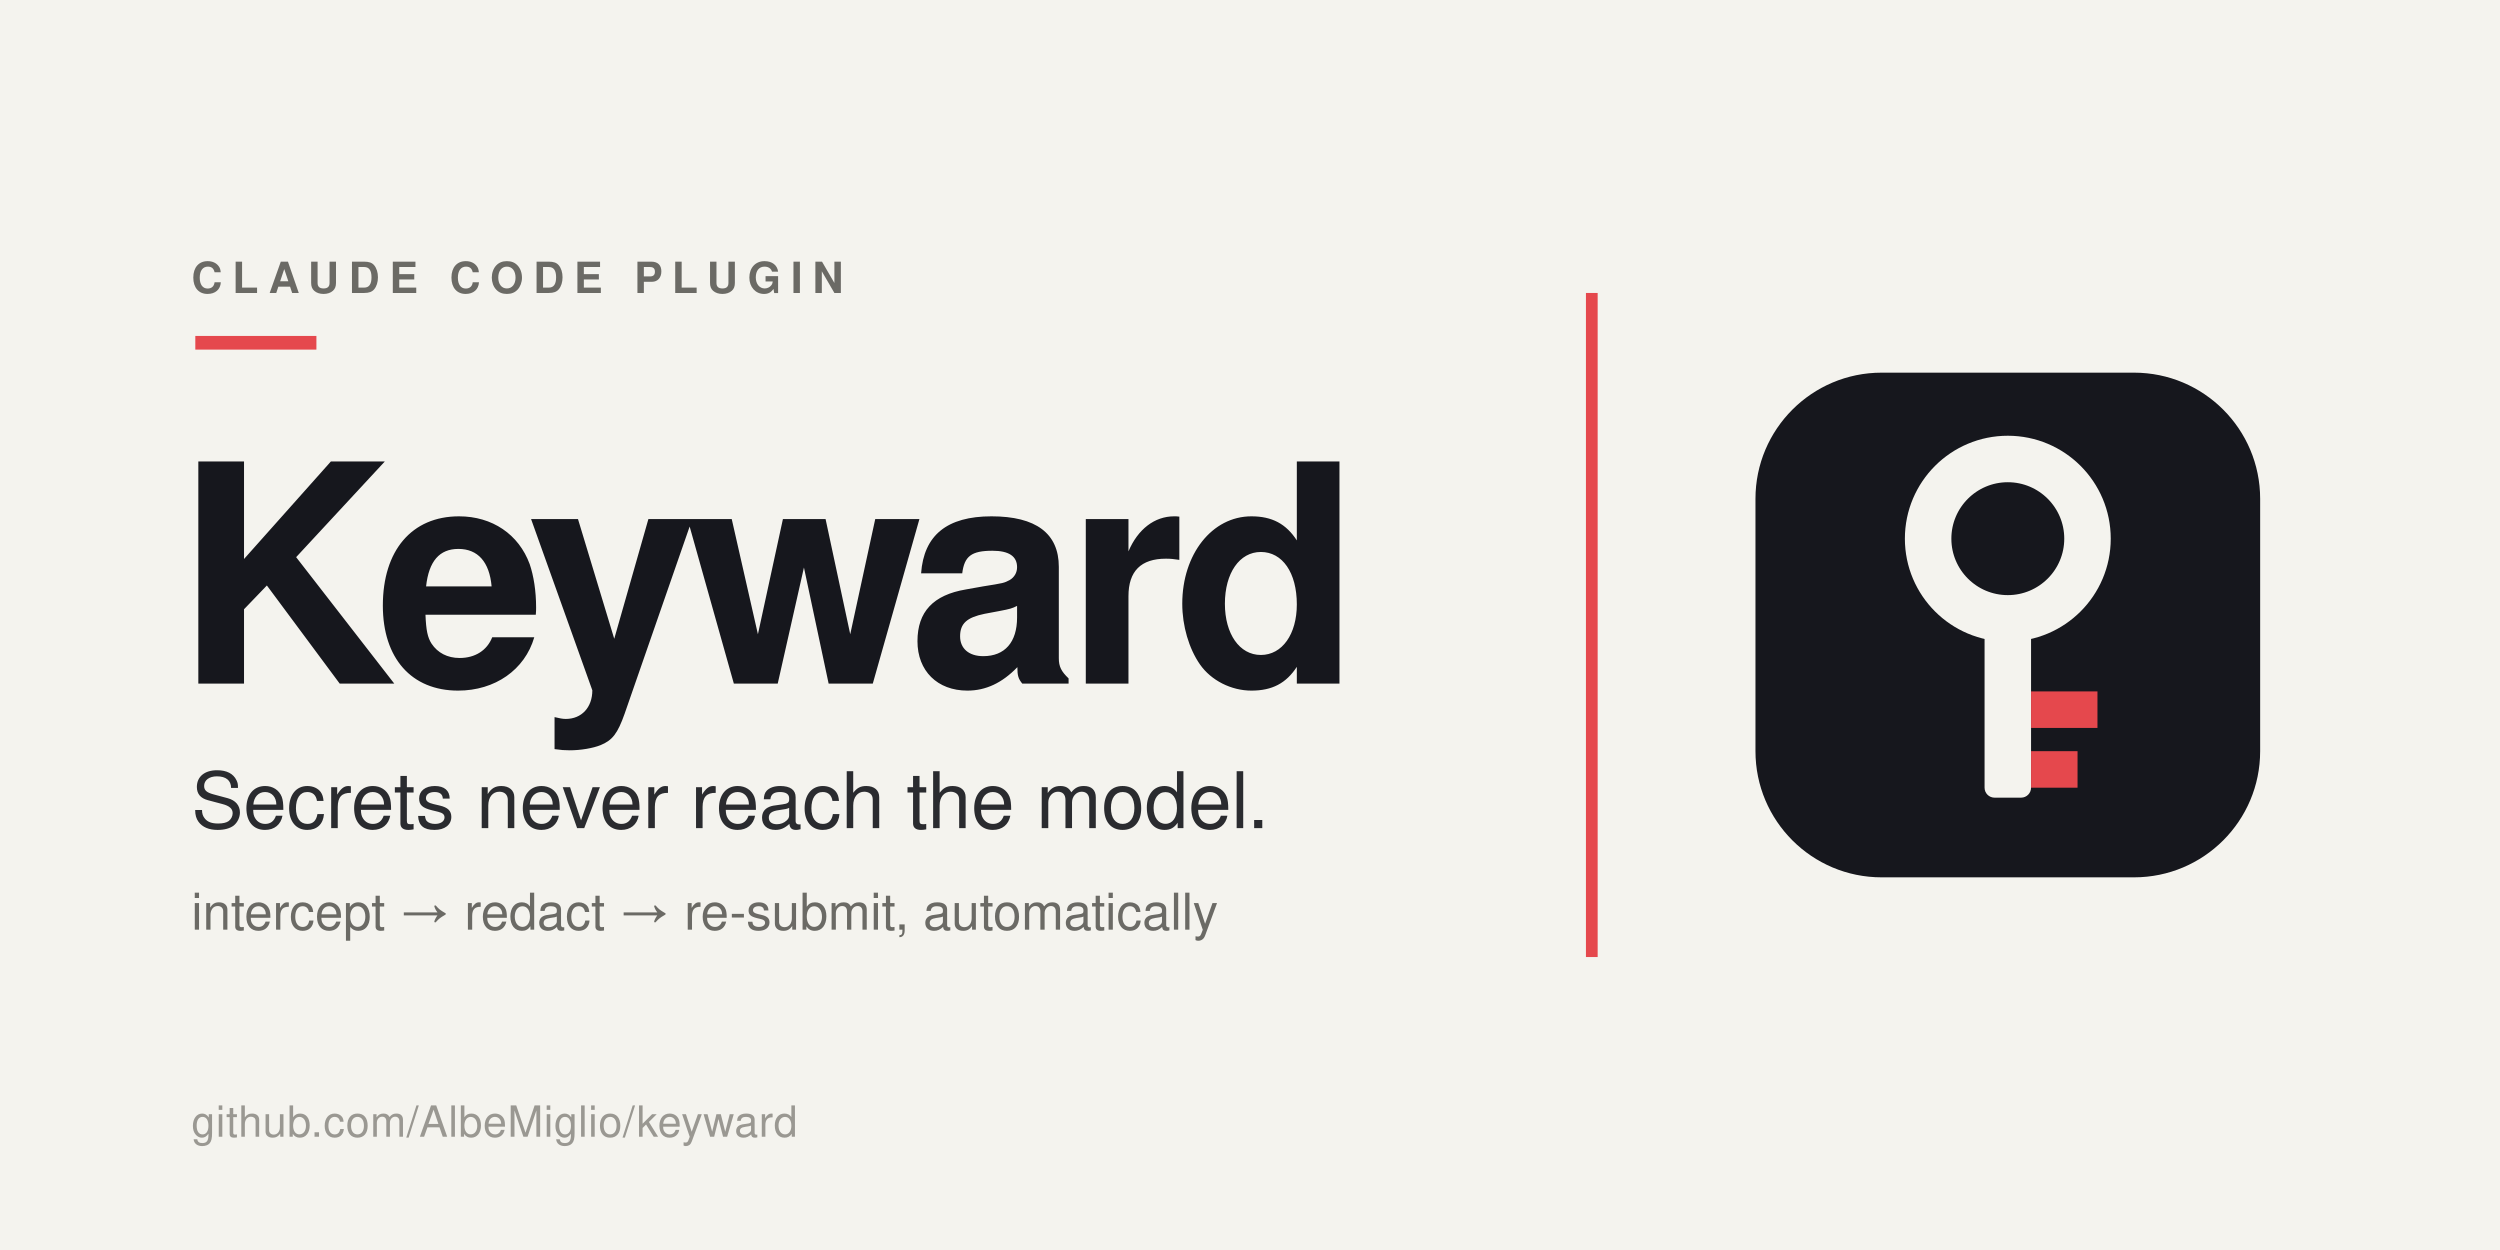
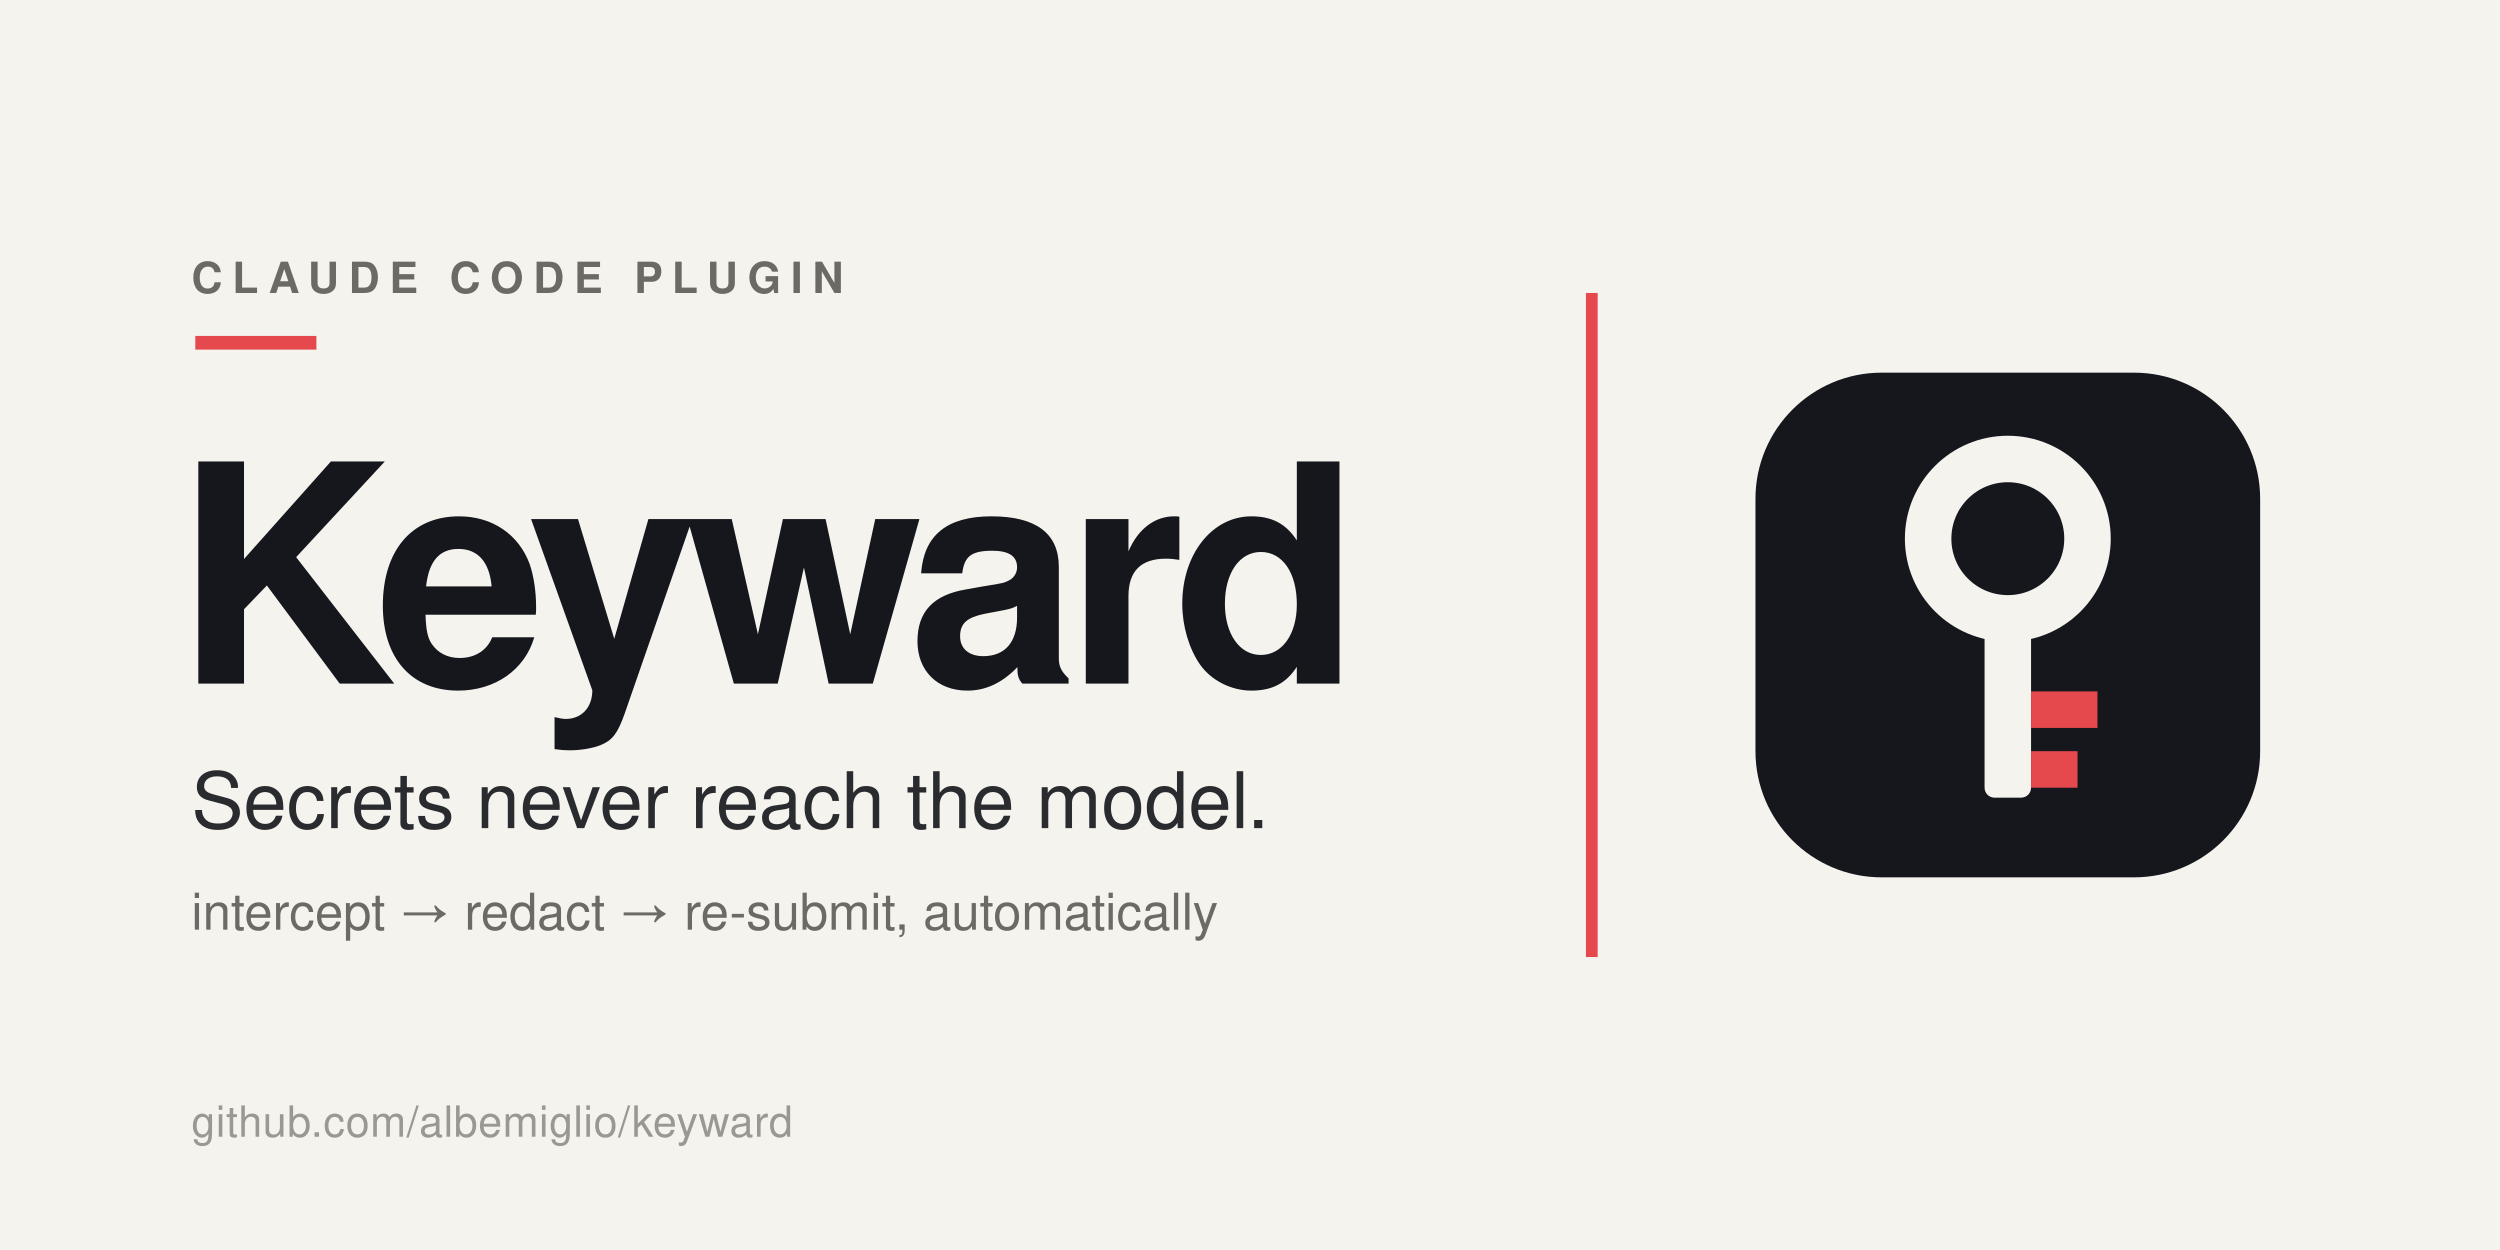
<svg xmlns="http://www.w3.org/2000/svg" viewBox="0 0 1280 640" width="1280" height="640" role="img" aria-label="Keyward — secrets never reach the model">
  <rect width="1280" height="640" fill="#F4F3EE" />
  <text x="98" y="150" font-family="'Helvetica Neue',Helvetica,Arial,sans-serif" font-size="22" font-weight="600" letter-spacing="5" fill="#6B6A65">CLAUDE CODE PLUGIN</text>
  <rect x="100" y="172" width="62" height="7" fill="#E5484D" />
  <text x="90" y="350" font-family="'Helvetica Neue',Helvetica,Arial,sans-serif" font-size="156" font-weight="700" letter-spacing="-6" fill="#16171D">Keyward</text>
  <text x="98" y="424" font-family="'Helvetica Neue',Helvetica,Arial,sans-serif" font-size="40" font-weight="500" fill="#2A2B2F">Secrets never reach the model.</text>
  <text x="98" y="476" font-family="'Helvetica Neue',Helvetica,Arial,sans-serif" font-size="26" font-weight="400" fill="#6B6A65">intercept → redact → re-submit, automatically</text>
-   <text x="98" y="582" font-family="'Helvetica Neue',Helvetica,Arial,sans-serif" font-size="22" font-weight="400" letter-spacing="0.3" fill="#9A9892">github.com/AlbeMiglio/keyward</text>
+   <text x="98" y="582" font-family="'Helvetica Neue',Helvetica,Arial,sans-serif" font-size="22" font-weight="400" letter-spacing="0.3" fill="#9A9892">github.com/albemiglio/keyward</text>
  <rect x="812" y="150" width="6" height="340" fill="#E5484D" />
  <g transform="translate(858,150) scale(3.4)">
    <rect x="12" y="12" width="76" height="76" rx="19" fill="#16171D" />
    <circle cx="50" cy="37" r="12" fill="none" stroke="#F4F3EE" stroke-width="7" />
    <rect x="46.5" y="49" width="7" height="27" rx="1.5" fill="#F4F3EE" />
    <rect x="53.5" y="60" width="10" height="5.5" fill="#E5484D" />
    <rect x="53.5" y="69" width="7" height="5.5" fill="#E5484D" />
  </g>
</svg>
